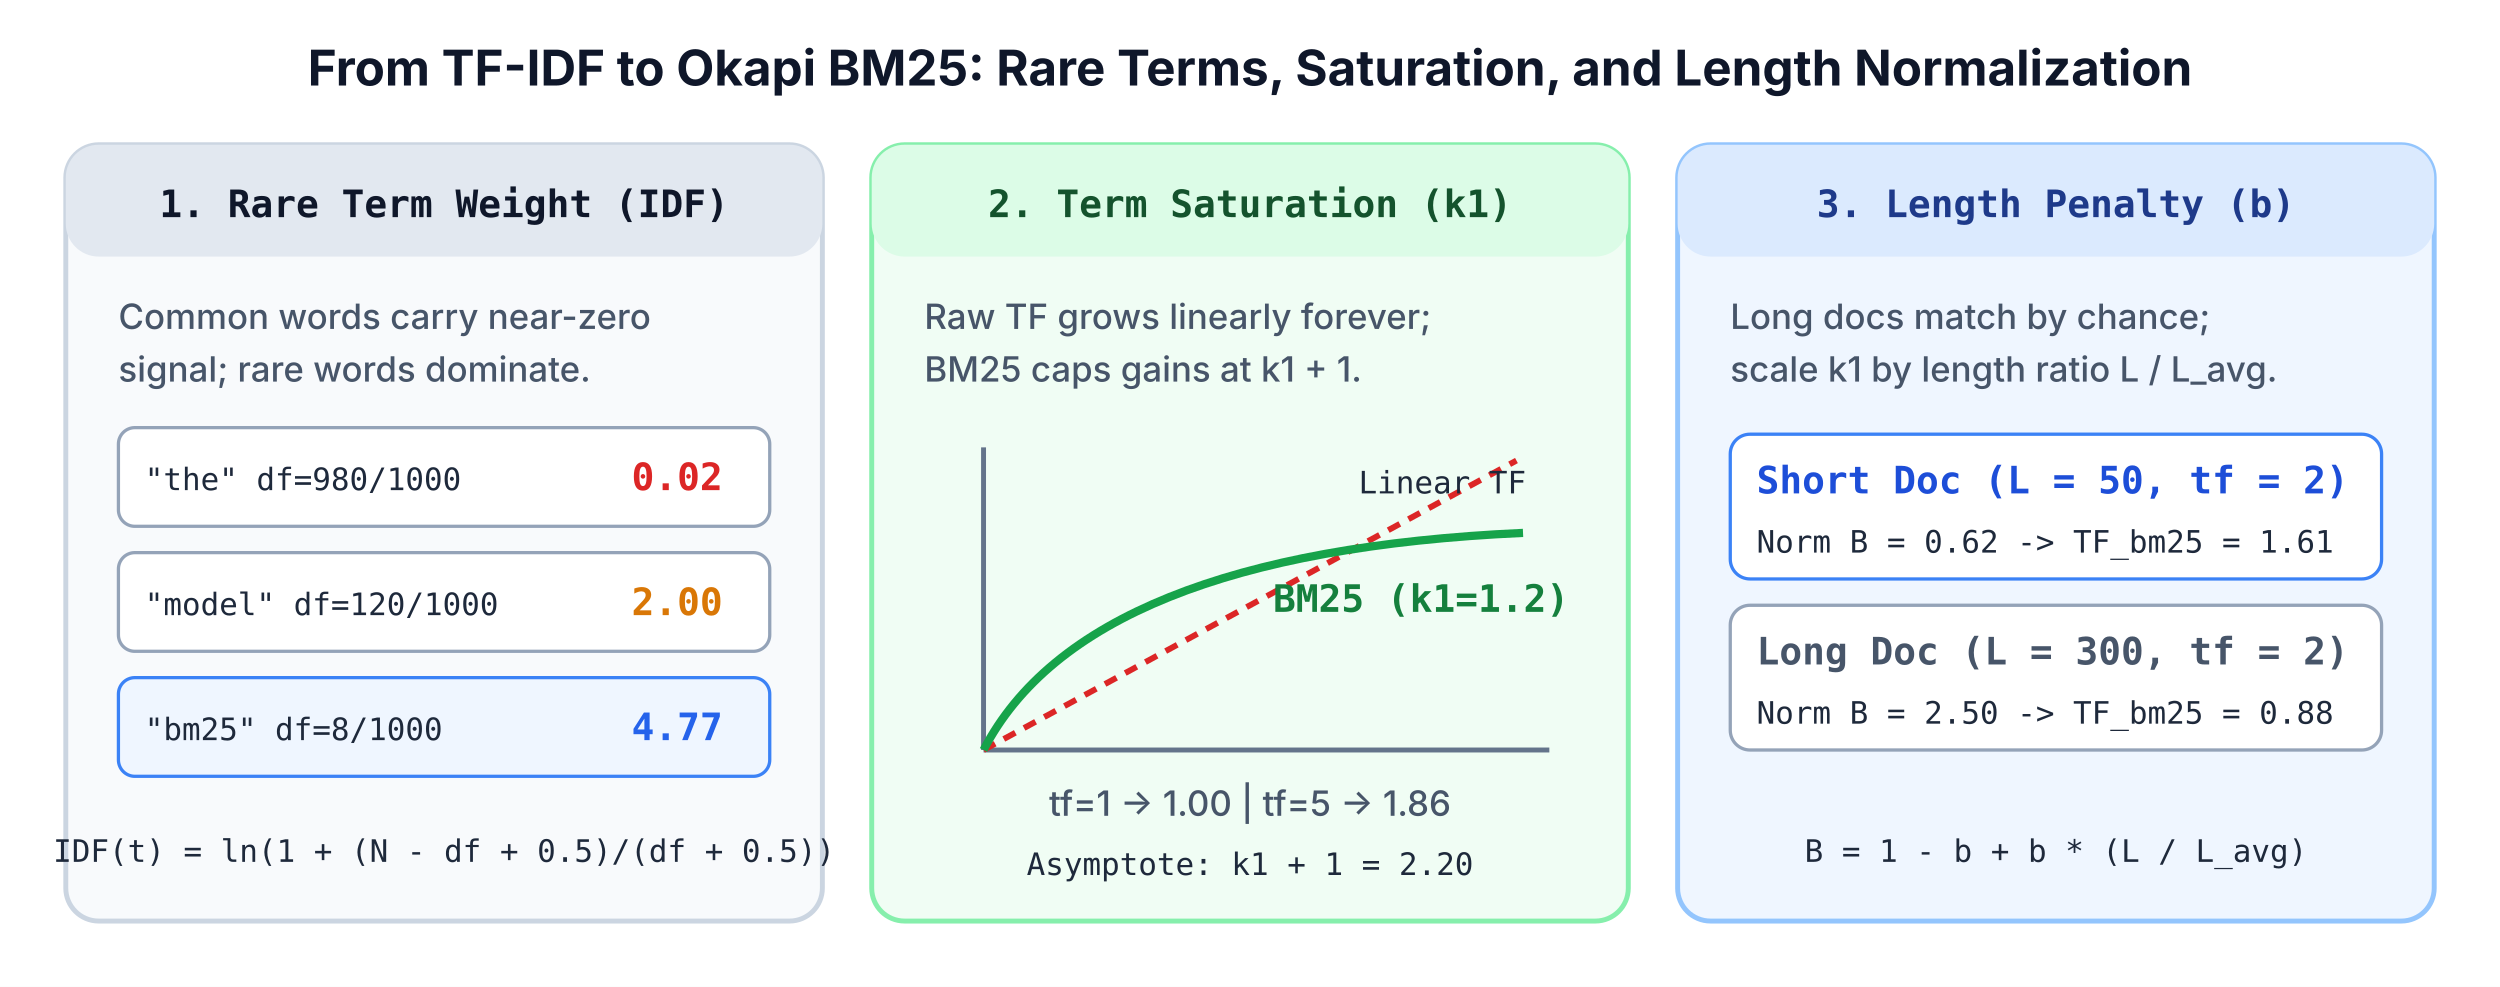
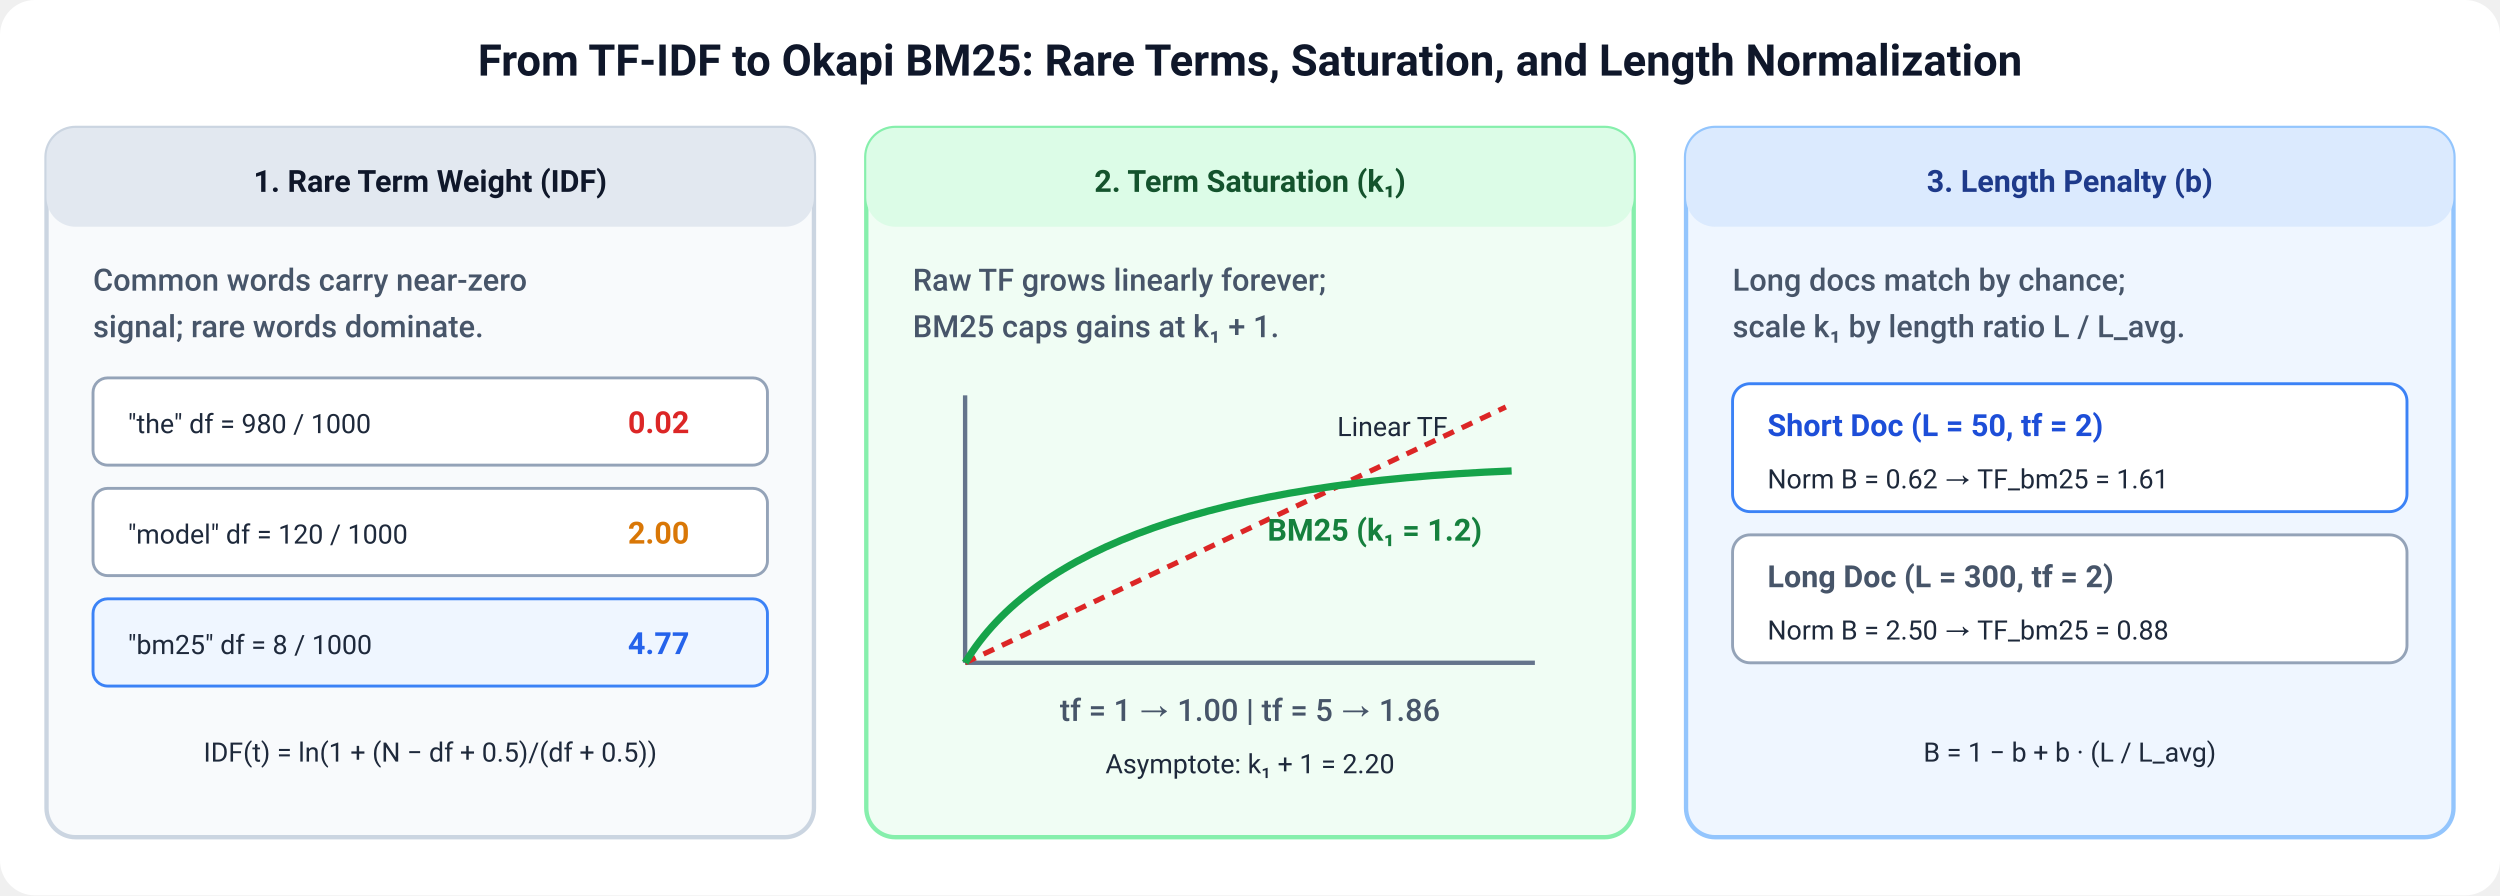
- <svg xmlns="http://www.w3.org/2000/svg" viewBox="0 0 760 300" width="760" height="300">
-   <rect width="760" height="300" fill="#ffffff" />
+ <svg xmlns="http://www.w3.org/2000/svg" viewBox="0 0 860 308" width="860" height="308" font-family="-apple-system, BlinkMacSystemFont, 'Segoe UI', Roboto, Helvetica, Arial, sans-serif">
+   <rect width="860" height="308" rx="12" fill="#ffffff" />
  <style>
-     .title { font-family: 'Inter', -apple-system, sans-serif; font-size: 15px; font-weight: 700; fill: #0f172a; }
-     .sub { font-family: 'Inter', -apple-system, sans-serif; font-size: 10.6px; font-weight: 500; fill: #475569; }
-     .mono { font-family: 'JetBrains Mono', 'Consolas', monospace; font-size: 9.4px; fill: #1e293b; }
-     .mono-bold { font-family: 'JetBrains Mono', monospace; font-size: 11.5px; font-weight: 700; }
+     .title { font-size: 15px; font-weight: 700; fill: #0f172a; }
+     .sub { font-size: 10.6px; font-weight: 500; fill: #475569; }
+     .mono { font-size: 9.2px; fill: #1e293b; }
+     .mono-bold { font-size: 10.5px; font-weight: 700; }
    .card { rx: 10; ry: 10; stroke-width: 1.5; }
  </style>
-   <text x="380" y="26" text-anchor="middle" class="title">From TF-IDF to Okapi BM25: Rare Terms, Saturation, and Length Normalization</text>
-   <g transform="translate(20, 44)">
-     <rect width="230" height="236" class="card" fill="#f8fafc" stroke="#cbd5e1" />
-     <rect width="230" height="34" rx="10" ry="10" fill="#e2e8f0" />
-     <text x="115" y="22" text-anchor="middle" class="mono-bold" fill="#0f172a">1. Rare Term Weight (IDF)</text>
+   <text x="430" y="26" text-anchor="middle" class="title">From TF-IDF to Okapi BM25: Rare Terms, Saturation, and Length Normalization</text>
+   <g transform="translate(16, 44)">
+     <rect width="264" height="244" class="card" fill="#f8fafc" stroke="#cbd5e1" />
+     <rect width="264" height="34" rx="10" ry="10" fill="#e2e8f0" />
+     <text x="132" y="22" text-anchor="middle" class="mono-bold" fill="#0f172a">1. Rare Term Weight (IDF)</text>
    <text x="16" y="56" class="sub">Common words carry near-zero</text>
    <text x="16" y="72" class="sub">signal; rare words dominate.</text>
-     <rect x="16" y="86" width="198" height="30" rx="5" fill="#fff" stroke="#94a3b8" />
-     <text x="24" y="105" class="mono">"the"   df=980/1000</text>
-     <text x="172" y="105" class="mono-bold" fill="#dc2626">0.02</text>
-     <rect x="16" y="124" width="198" height="30" rx="5" fill="#fff" stroke="#94a3b8" />
-     <text x="24" y="143" class="mono">"model" df=120/1000</text>
-     <text x="172" y="143" class="mono-bold" fill="#d97706">2.00</text>
-     <rect x="16" y="162" width="198" height="30" rx="5" fill="#eff6ff" stroke="#3b82f6" />
-     <text x="24" y="181" class="mono">"bm25"  df=8/1000</text>
-     <text x="172" y="181" class="mono-bold" fill="#2563eb">4.77</text>
-     <text x="115" y="218" text-anchor="middle" class="mono" fill="#334155">IDF(t) = ln(1 + (N - df + 0.5)/(df + 0.5))</text>
+     <rect x="16" y="86" width="232" height="30" rx="5" fill="#fff" stroke="#94a3b8" />
+     <text x="28" y="105" class="mono">"the"   df = 980 / 1000</text>
+     <text x="200" y="105" class="mono-bold" fill="#dc2626">0.02</text>
+     <rect x="16" y="124" width="232" height="30" rx="5" fill="#fff" stroke="#94a3b8" />
+     <text x="28" y="143" class="mono">"model" df = 120 / 1000</text>
+     <text x="200" y="143" class="mono-bold" fill="#d97706">2.00</text>
+     <rect x="16" y="162" width="232" height="30" rx="5" fill="#eff6ff" stroke="#3b82f6" />
+     <text x="28" y="181" class="mono">"bm25"  df = 8 / 1000</text>
+     <text x="200" y="181" class="mono-bold" fill="#2563eb">4.77</text>
+     <text x="132" y="218" text-anchor="middle" class="mono" fill="#334155">IDF(t) = ln(1 + (N − df + 0.5)/(df + 0.5))</text>
  </g>
-   <g transform="translate(265, 44)">
-     <rect width="230" height="236" class="card" fill="#f0fdf4" stroke="#86efac" />
-     <rect width="230" height="34" rx="10" ry="10" fill="#dcfce7" />
-     <text x="115" y="22" text-anchor="middle" class="mono-bold" fill="#14532d">2. Term Saturation (k1)</text>
+   <g transform="translate(298, 44)">
+     <rect width="264" height="244" class="card" fill="#f0fdf4" stroke="#86efac" />
+     <rect width="264" height="34" rx="10" ry="10" fill="#dcfce7" />
+     <text x="132" y="22" text-anchor="middle" class="mono-bold" fill="#14532d">2. Term Saturation (k₁)</text>
    <text x="16" y="56" class="sub">Raw TF grows linearly forever;</text>
-     <text x="16" y="72" class="sub">BM25 caps gains at k1 + 1.</text>
-     <line x1="34" y1="184" x2="206" y2="184" stroke="#64748b" stroke-width="1.5" />
+     <text x="16" y="72" class="sub">BM25 caps gains at k₁ + 1.</text>
+     <line x1="34" y1="184" x2="230" y2="184" stroke="#64748b" stroke-width="1.5" />
    <line x1="34" y1="184" x2="34" y2="92" stroke="#64748b" stroke-width="1.5" />
-     <line x1="34" y1="184" x2="196" y2="96" stroke="#dc2626" stroke-width="1.8" stroke-dasharray="4,3" />
-     <text x="148" y="106" class="mono" fill="#dc2626">Linear TF</text>
-     <path d="M 34 184 Q 65 124, 198 118" fill="none" stroke="#16a34a" stroke-width="2.5" />
-     <text x="122" y="142" class="mono-bold" fill="#15803d">BM25 (k1=1.2)</text>
-     <text x="115" y="204" text-anchor="middle" class="sub" fill="#166534">tf=1 -&gt; 1.00 | tf=5 -&gt; 1.86</text>
-     <text x="115" y="222" text-anchor="middle" class="mono" fill="#14532d">Asymptote: k1 + 1 = 2.20</text>
+     <line x1="34" y1="184" x2="220" y2="96" stroke="#dc2626" stroke-width="1.8" stroke-dasharray="4,3" />
+     <text x="162" y="106" class="mono" fill="#dc2626">Linear TF</text>
+     <path d="M 34 184 Q 70 124, 222 118" fill="none" stroke="#16a34a" stroke-width="2.5" />
+     <text x="138" y="142" class="mono-bold" fill="#15803d">BM25 (k₁ = 1.2)</text>
+     <text x="132" y="204" text-anchor="middle" class="sub" fill="#166534">tf = 1 → 1.00  |  tf = 5 → 1.86</text>
+     <text x="132" y="222" text-anchor="middle" class="mono" fill="#14532d">Asymptote: k₁ + 1 = 2.20</text>
  </g>
-   <g transform="translate(510, 44)">
-     <rect width="230" height="236" class="card" fill="#eff6ff" stroke="#93c5fd" />
-     <rect width="230" height="34" rx="10" ry="10" fill="#dbeafe" />
-     <text x="115" y="22" text-anchor="middle" class="mono-bold" fill="#1e3a8a">3. Length Penalty (b)</text>
+   <g transform="translate(580, 44)">
+     <rect width="264" height="244" class="card" fill="#eff6ff" stroke="#93c5fd" />
+     <rect width="264" height="34" rx="10" ry="10" fill="#dbeafe" />
+     <text x="132" y="22" text-anchor="middle" class="mono-bold" fill="#1e3a8a">3. Length Penalty (b)</text>
    <text x="16" y="56" class="sub">Long docs match by chance;</text>
-     <text x="16" y="72" class="sub">scale k1 by length ratio L / L_avg.</text>
-     <rect x="16" y="88" width="198" height="44" rx="6" fill="#fff" stroke="#3b82f6" />
-     <text x="24" y="106" class="mono-bold" fill="#1d4ed8">Short Doc (L = 50, tf = 2)</text>
-     <text x="24" y="124" class="mono">Norm B = 0.62 -&gt; TF_bm25 = 1.61</text>
-     <rect x="16" y="140" width="198" height="44" rx="6" fill="#fff" stroke="#94a3b8" />
-     <text x="24" y="158" class="mono-bold" fill="#475569">Long Doc (L = 300, tf = 2)</text>
-     <text x="24" y="176" class="mono">Norm B = 2.50 -&gt; TF_bm25 = 0.88</text>
-     <text x="115" y="218" text-anchor="middle" class="mono" fill="#1e3a8a">B = 1 - b + b * (L / L_avg)</text>
+     <text x="16" y="72" class="sub">scale k₁ by length ratio L / L_avg.</text>
+     <rect x="16" y="88" width="232" height="44" rx="6" fill="#fff" stroke="#3b82f6" />
+     <text x="28" y="106" class="mono-bold" fill="#1d4ed8">Short Doc (L = 50, tf = 2)</text>
+     <text x="28" y="124" class="mono">Norm B = 0.62 → TF_bm25 = 1.61</text>
+     <rect x="16" y="140" width="232" height="44" rx="6" fill="#fff" stroke="#94a3b8" />
+     <text x="28" y="158" class="mono-bold" fill="#475569">Long Doc (L = 300, tf = 2)</text>
+     <text x="28" y="176" class="mono">Norm B = 2.50 → TF_bm25 = 0.88</text>
+     <text x="132" y="218" text-anchor="middle" class="mono" fill="#1e3a8a">B = 1 − b + b · (L / L_avg)</text>
  </g>
</svg>
